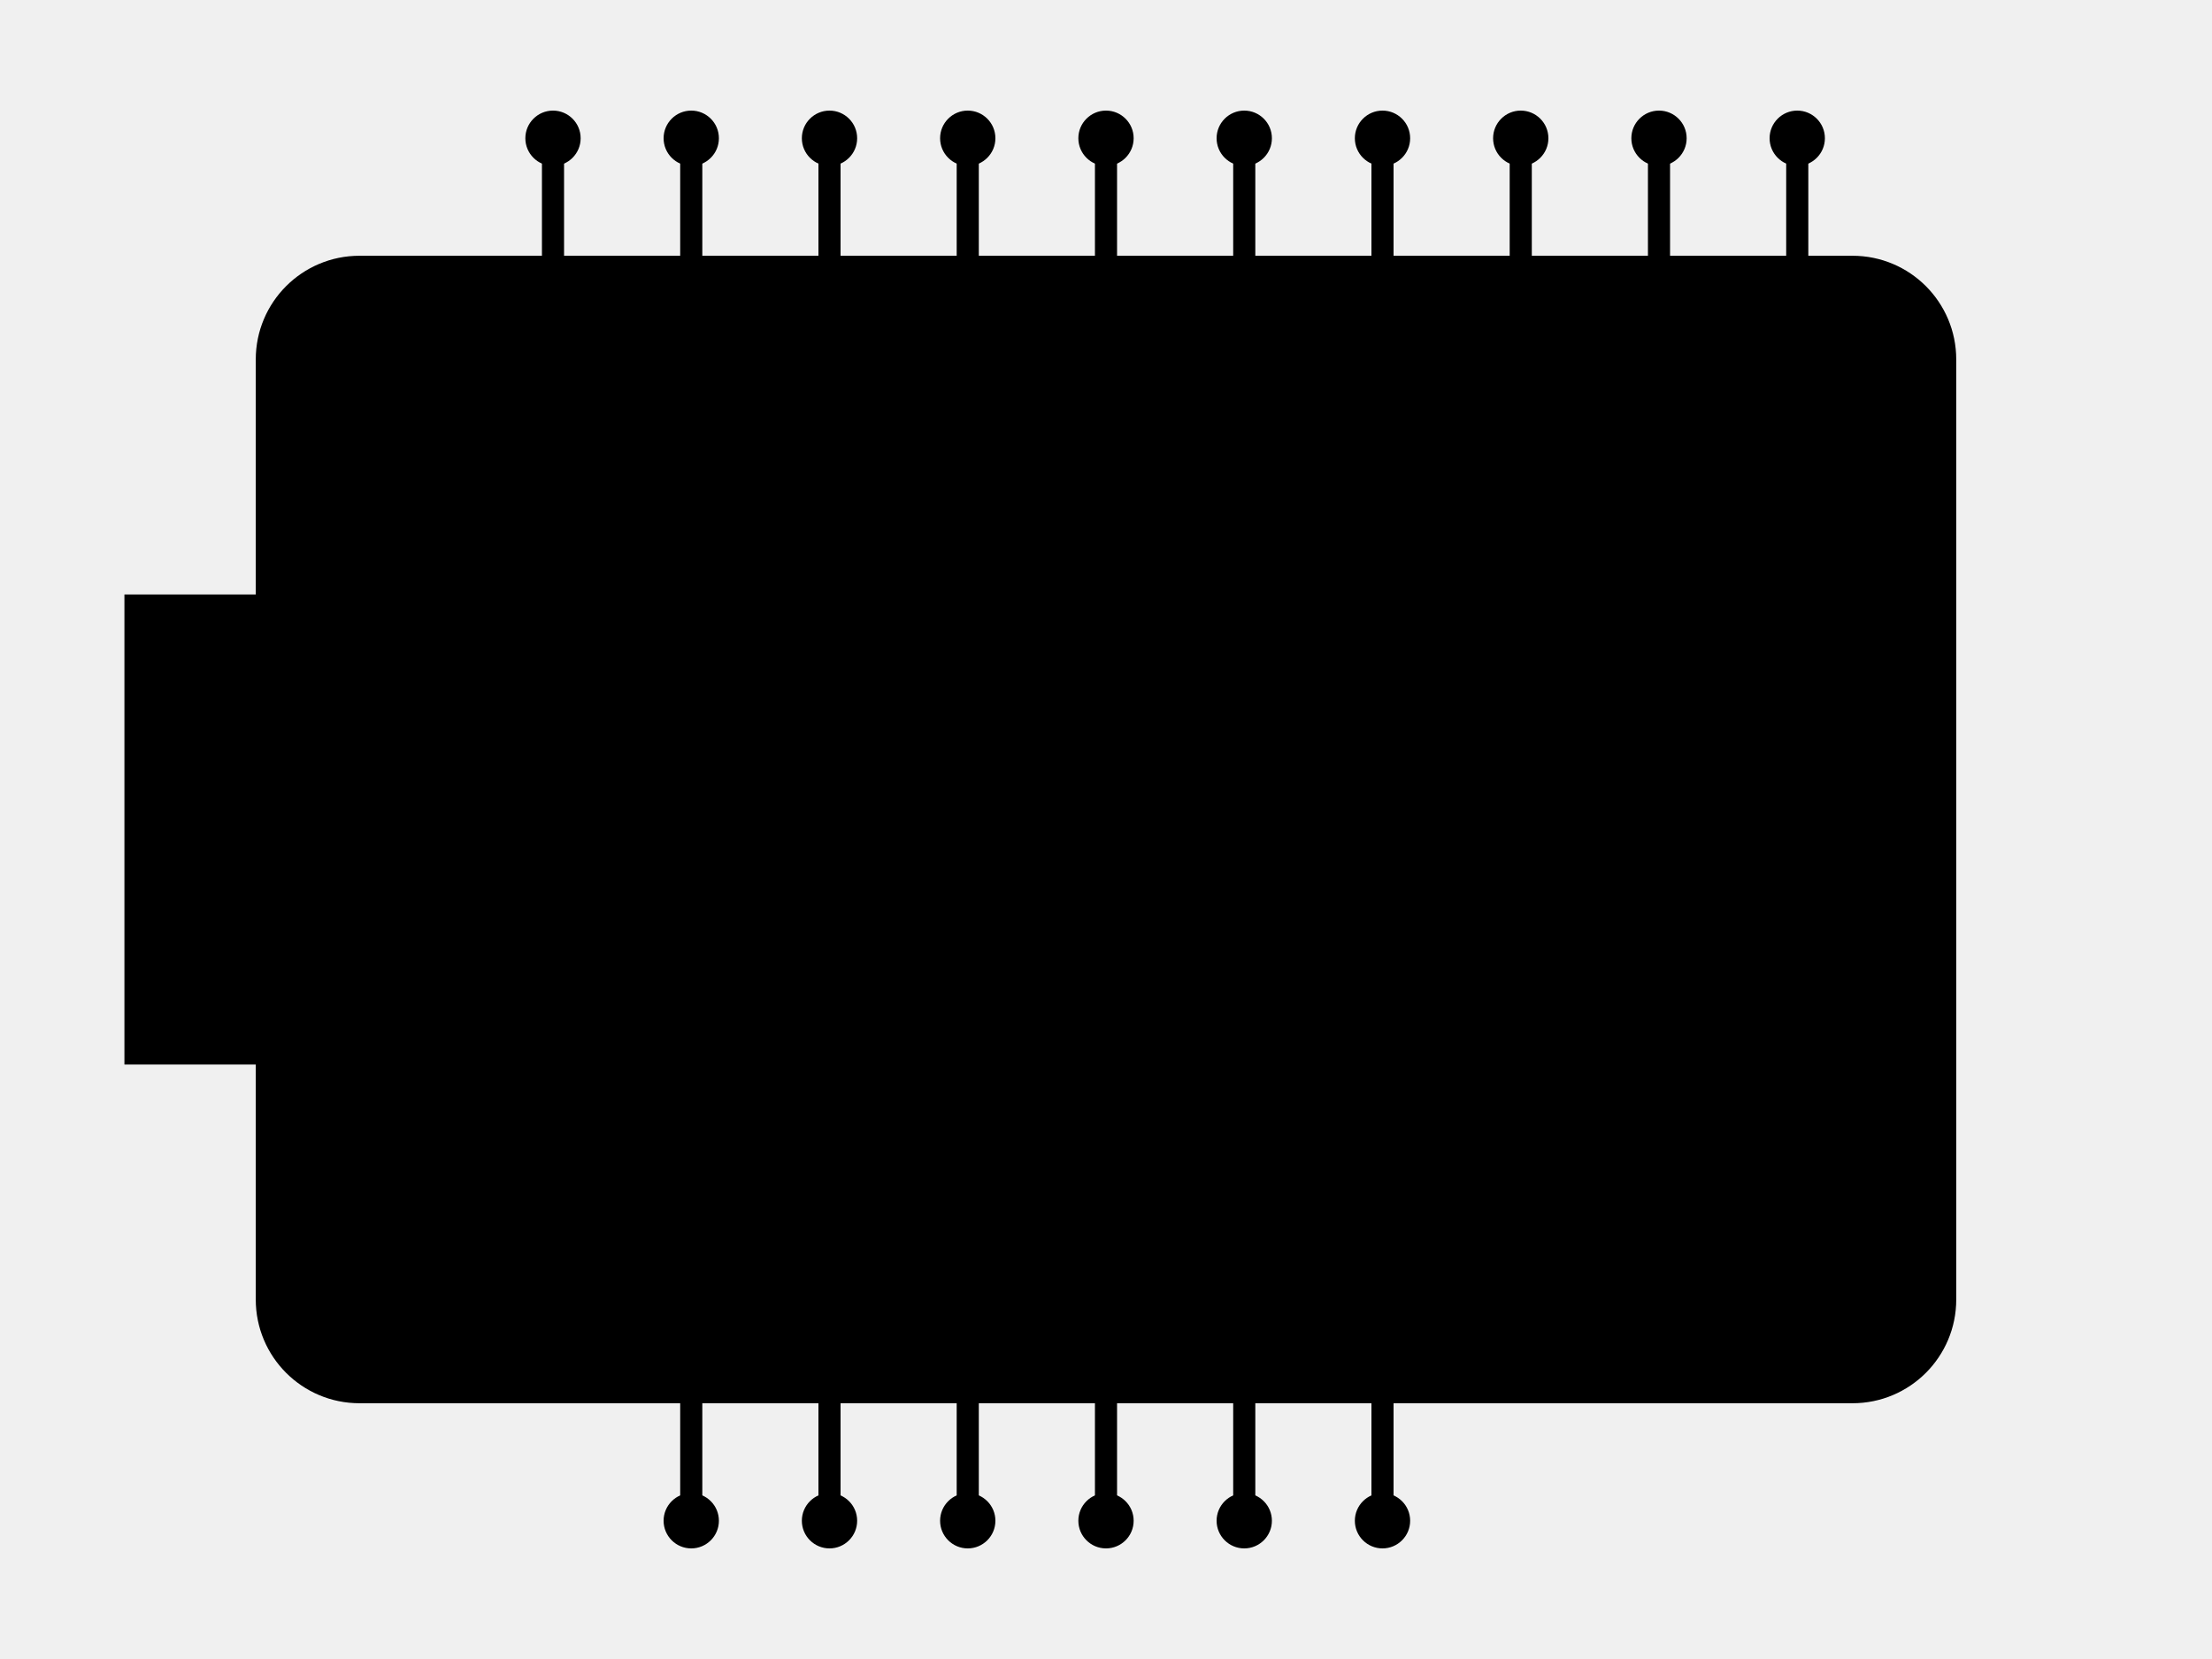
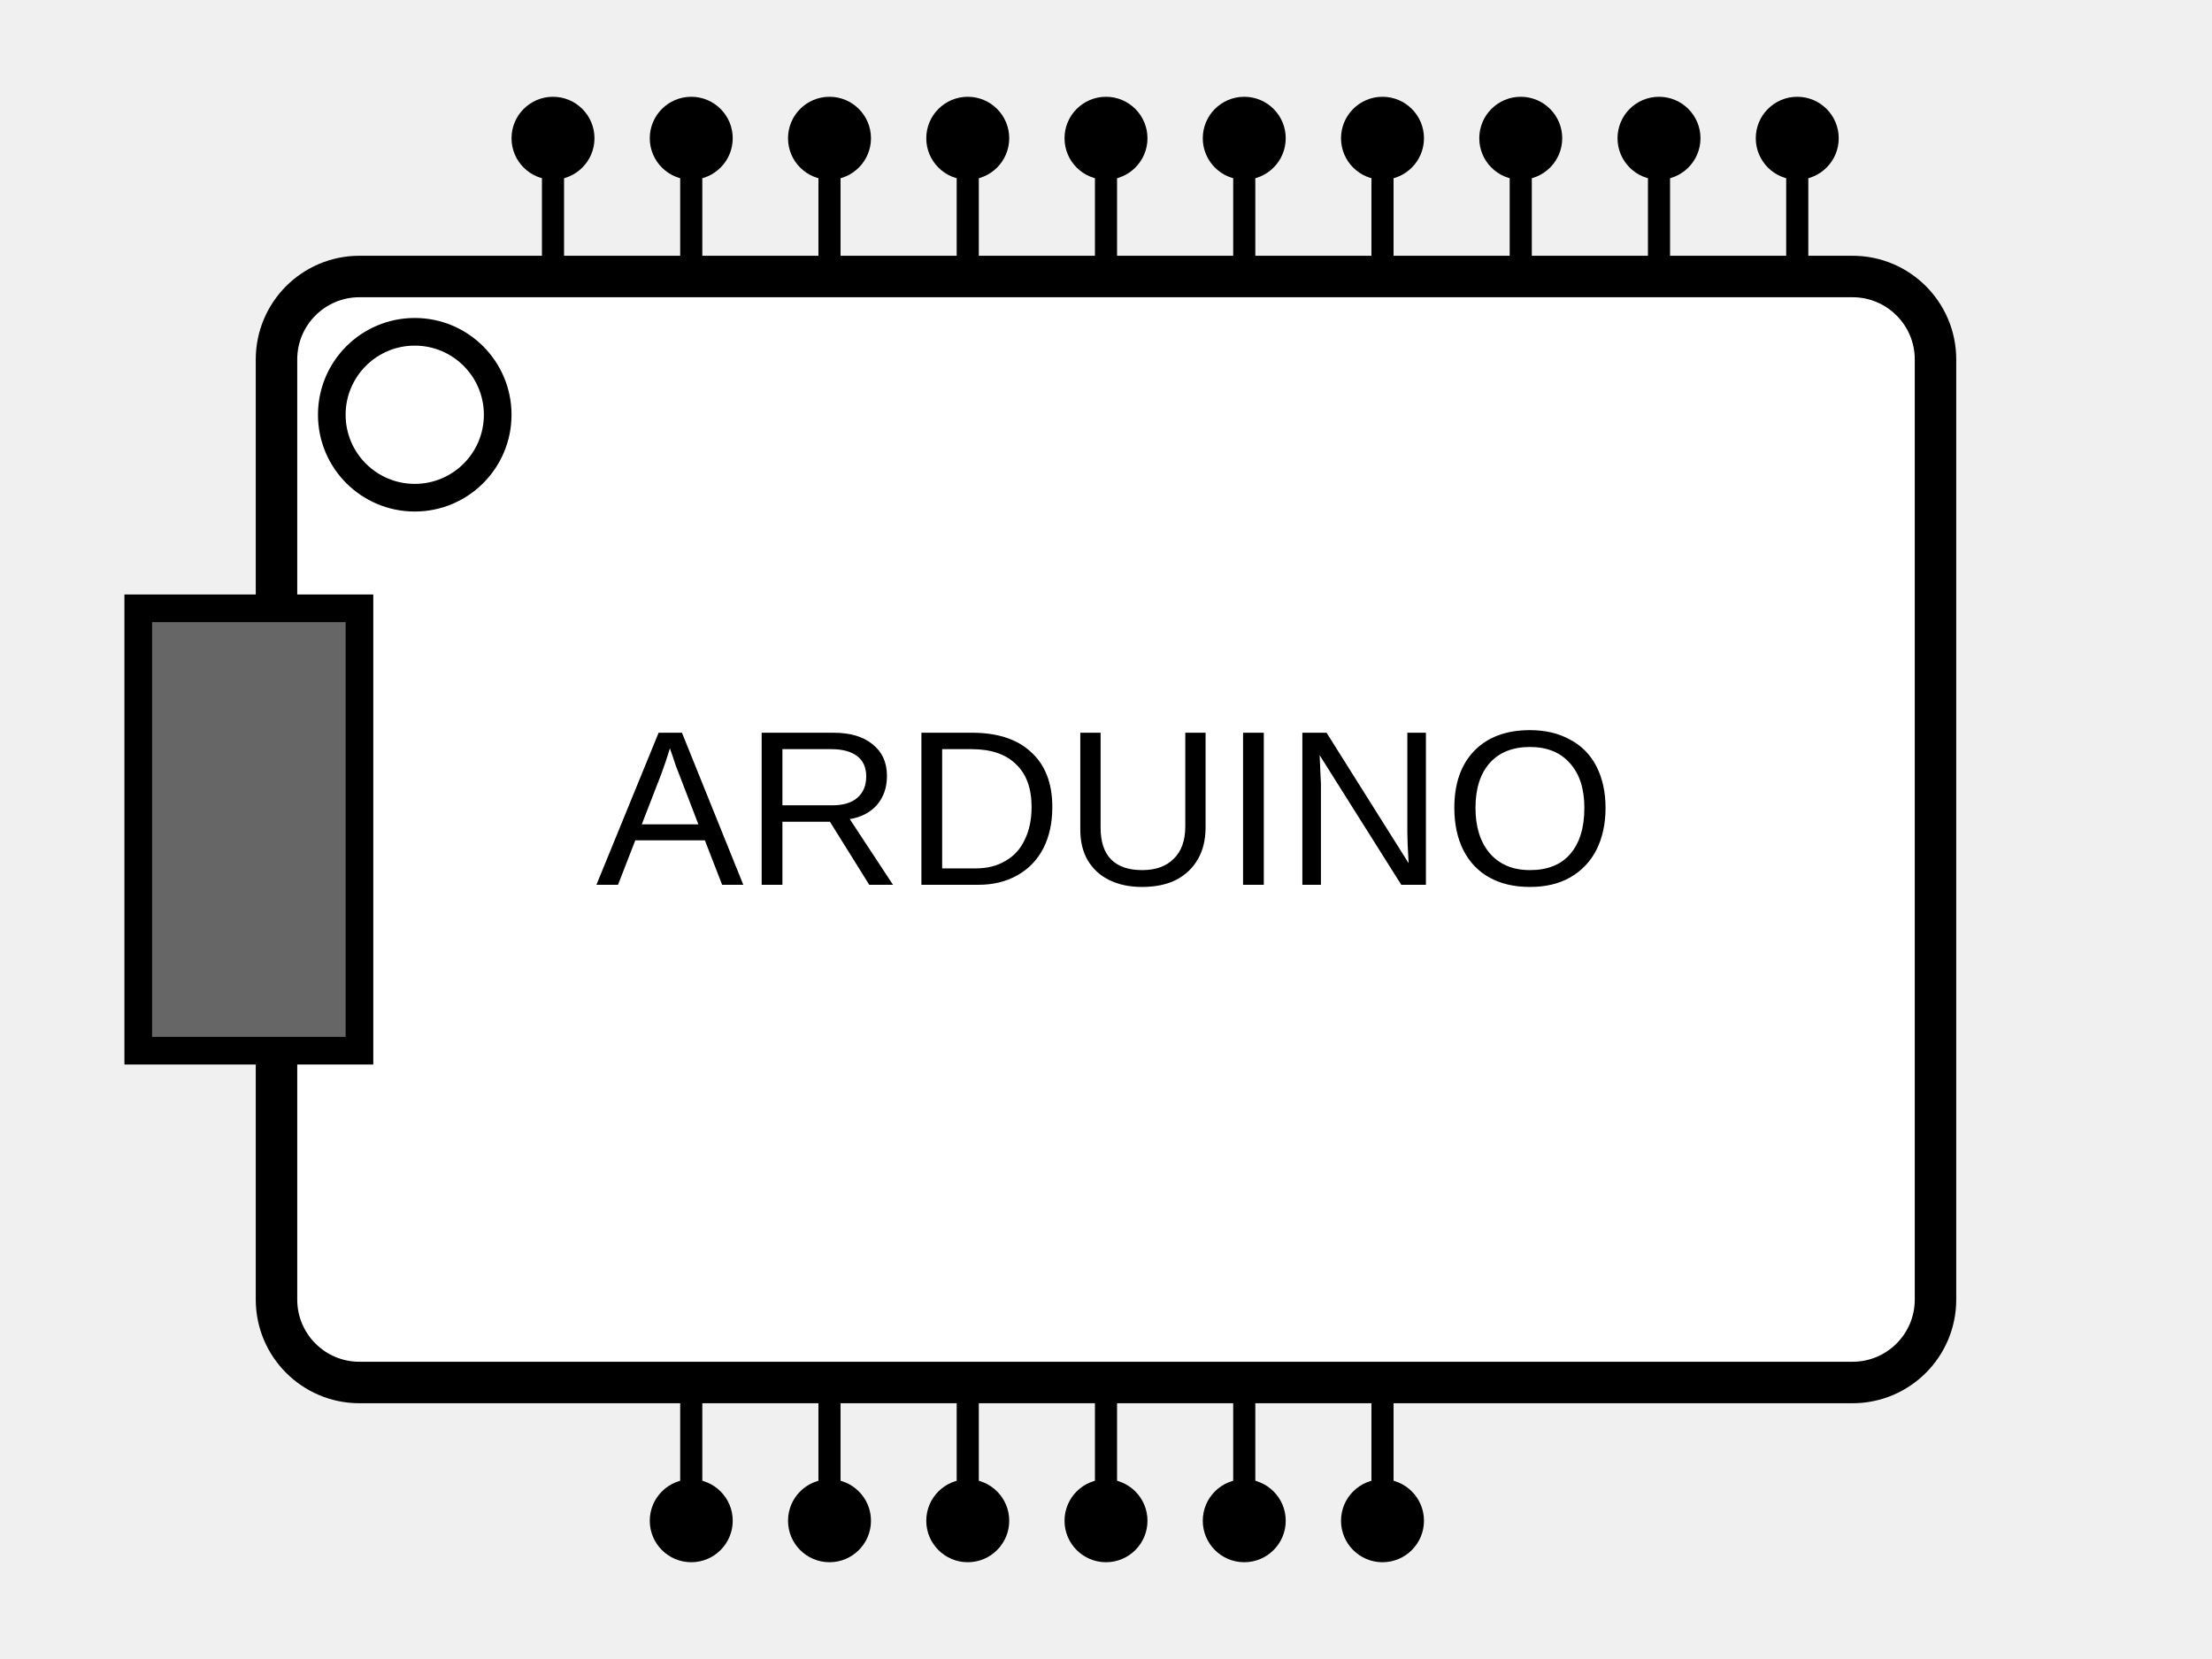
<svg xmlns="http://www.w3.org/2000/svg" width="80" height="60" viewBox="0 0 80 60">
-   <rect x="10" y="10" width="60" height="40" stroke="#000" stroke-width="1.5" rx="3" />
-   <rect x="5" y="22" width="8" height="16" stroke="#000" stroke-width="1" />
-   <circle cx="15" cy="15" r="3" stroke="#000" stroke-width="1" />
-   <g stroke="#000" stroke-width="0.8">
+   <rect x="10" y="10" width="60" height="40" fill="#FFFFFF" stroke="#000000" stroke-width="1.5" rx="3" />
+   <rect x="5" y="22" width="8" height="16" fill="#666666" stroke="#000000" stroke-width="1" />
+   <circle cx="15" cy="15" r="3" fill="#FFFFFF" stroke="#000000" stroke-width="1" />
+   <g stroke="#000000" stroke-width="0.8">
    <line x1="20" y1="5" x2="20" y2="10" />
    <line x1="25" y1="5" x2="25" y2="10" />
    <line x1="30" y1="5" x2="30" y2="10" />
    <line x1="35" y1="5" x2="35" y2="10" />
    <line x1="40" y1="5" x2="40" y2="10" />
    <line x1="45" y1="5" x2="45" y2="10" />
    <line x1="50" y1="5" x2="50" y2="10" />
    <line x1="55" y1="5" x2="55" y2="10" />
    <line x1="60" y1="5" x2="60" y2="10" />
    <line x1="65" y1="5" x2="65" y2="10" />
  </g>
-   <g stroke="#000" stroke-width="0.8">
+   <g stroke="#000000" stroke-width="0.8">
    <line x1="25" y1="50" x2="25" y2="55" />
    <line x1="30" y1="50" x2="30" y2="55" />
    <line x1="35" y1="50" x2="35" y2="55" />
    <line x1="40" y1="50" x2="40" y2="55" />
    <line x1="45" y1="50" x2="45" y2="55" />
    <line x1="50" y1="50" x2="50" y2="55" />
  </g>
-   <text x="40" y="32" font-family="Arial" font-size="8" text-anchor="middle" fill="#000">ARDUINO</text>
-   <circle cx="20" cy="5" r="1" fill="#000" />
-   <circle cx="25" cy="5" r="1" fill="#000" />
-   <circle cx="30" cy="5" r="1" fill="#000" />
-   <circle cx="35" cy="5" r="1" fill="#000" />
-   <circle cx="40" cy="5" r="1" fill="#000" />
-   <circle cx="45" cy="5" r="1" fill="#000" />
-   <circle cx="50" cy="5" r="1" fill="#000" />
-   <circle cx="55" cy="5" r="1" fill="#000" />
-   <circle cx="60" cy="5" r="1" fill="#000" />
-   <circle cx="65" cy="5" r="1" fill="#000" />
-   <circle cx="25" cy="55" r="1" fill="#000" />
-   <circle cx="30" cy="55" r="1" fill="#000" />
-   <circle cx="35" cy="55" r="1" fill="#000" />
-   <circle cx="40" cy="55" r="1" fill="#000" />
-   <circle cx="45" cy="55" r="1" fill="#000" />
-   <circle cx="50" cy="55" r="1" fill="#000" />
+   <text x="40" y="32" font-family="Arial" font-size="8" text-anchor="middle" fill="#000000">ARDUINO</text>
+   <circle id="pin" cx="20" cy="5" r="1.5" fill="#000000" />
+   <circle id="pin" cx="25" cy="5" r="1.5" fill="#000000" />
+   <circle id="pin" cx="30" cy="5" r="1.5" fill="#000000" />
+   <circle id="pin" cx="35" cy="5" r="1.5" fill="#000000" />
+   <circle id="pin" cx="40" cy="5" r="1.5" fill="#000000" />
+   <circle id="pin" cx="45" cy="5" r="1.5" fill="#000000" />
+   <circle id="pin" cx="50" cy="5" r="1.5" fill="#000000" />
+   <circle id="pin" cx="55" cy="5" r="1.5" fill="#000000" />
+   <circle id="pin" cx="60" cy="5" r="1.5" fill="#000000" />
+   <circle id="pin" cx="65" cy="5" r="1.5" fill="#000000" />
+   <circle id="pin" cx="25" cy="55" r="1.5" fill="#000000" />
+   <circle id="pin" cx="30" cy="55" r="1.5" fill="#000000" />
+   <circle id="pin" cx="35" cy="55" r="1.5" fill="#000000" />
+   <circle id="pin" cx="40" cy="55" r="1.5" fill="#000000" />
+   <circle id="pin" cx="45" cy="55" r="1.5" fill="#000000" />
+   <circle id="pin" cx="50" cy="55" r="1.5" fill="#000000" />
</svg>
